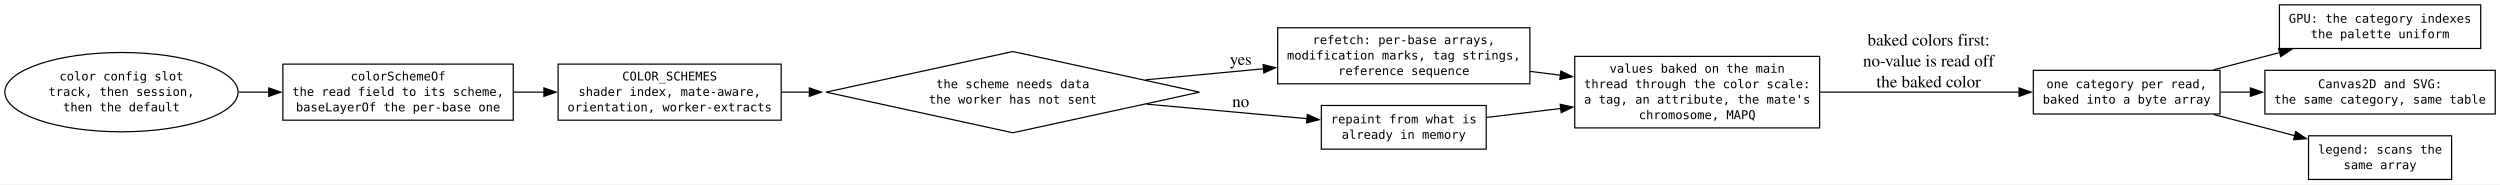
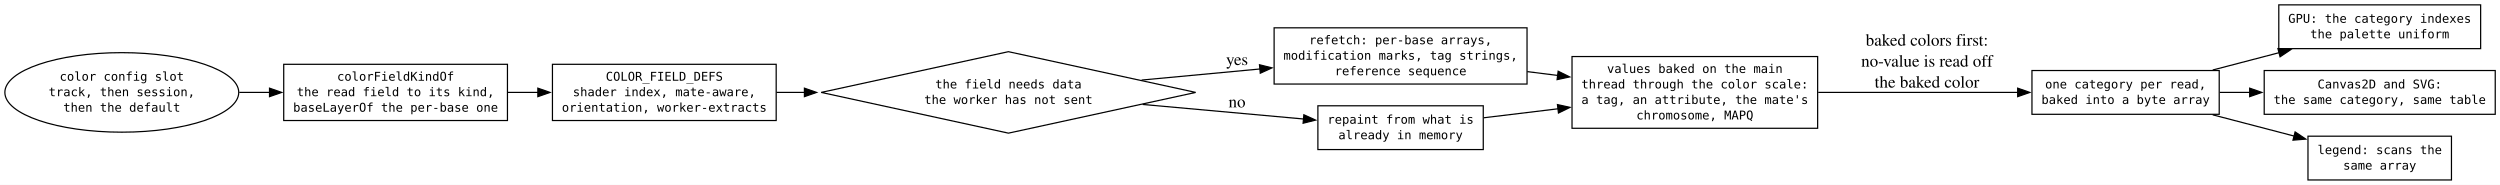
- <svg xmlns="http://www.w3.org/2000/svg" width="2062pt" height="152pt" viewBox="0.00 0.00 2062.00 152.00">
+ <svg xmlns="http://www.w3.org/2000/svg" width="2056pt" height="152pt" viewBox="0.00 0.00 2056.00 152.00">
  <g id="graph0" class="graph" transform="scale(1 1) rotate(0) translate(4 148)">
-     <polygon fill="white" stroke="none" points="-4,4 -4,-148 2058.08,-148 2058.08,4 -4,4" />
+     <polygon fill="white" stroke="none" points="-4,4 -4,-148 2052.08,-148 2052.08,4 -4,4" />
    <g id="node1" class="node">
-       <polygon fill="none" stroke="black" points="831.33,-105.5 677.33,-72 831.33,-38.5 985.33,-72 831.33,-105.5" />
-       <text xml:space="preserve" text-anchor="middle" x="831.33" y="-75.25" font-family="monospace" font-size="10.00">the scheme needs data</text>
-       <text xml:space="preserve" text-anchor="middle" x="831.33" y="-62.5" font-family="monospace" font-size="10.00">the worker has not sent</text>
+       <polygon fill="none" stroke="black" points="825.33,-105.5 671.33,-72 825.33,-38.5 979.33,-72 825.33,-105.5" />
+       <text xml:space="preserve" text-anchor="middle" x="825.33" y="-75.25" font-family="monospace" font-size="10.00">the field needs data</text>
+       <text xml:space="preserve" text-anchor="middle" x="825.33" y="-62.5" font-family="monospace" font-size="10.00">the worker has not sent</text>
    </g>
    <g id="node5" class="node">
-       <polygon fill="none" stroke="black" points="1257.83,-125.12 1049.83,-125.12 1049.83,-78.88 1257.83,-78.88 1257.83,-125.12" />
-       <text xml:space="preserve" text-anchor="middle" x="1153.83" y="-111.62" font-family="monospace" font-size="10.00">refetch: per-base arrays,</text>
-       <text xml:space="preserve" text-anchor="middle" x="1153.83" y="-98.88" font-family="monospace" font-size="10.00">modification marks, tag strings,</text>
-       <text xml:space="preserve" text-anchor="middle" x="1153.83" y="-86.12" font-family="monospace" font-size="10.00">reference sequence</text>
+       <polygon fill="none" stroke="black" points="1251.83,-125.12 1043.83,-125.12 1043.83,-78.88 1251.83,-78.88 1251.83,-125.12" />
+       <text xml:space="preserve" text-anchor="middle" x="1147.83" y="-111.62" font-family="monospace" font-size="10.00">refetch: per-base arrays,</text>
+       <text xml:space="preserve" text-anchor="middle" x="1147.83" y="-98.88" font-family="monospace" font-size="10.00">modification marks, tag strings,</text>
+       <text xml:space="preserve" text-anchor="middle" x="1147.83" y="-86.12" font-family="monospace" font-size="10.00">reference sequence</text>
    </g>
    <g id="edge4" class="edge">
-       <path fill="none" stroke="black" d="M940.84,-82.16C972.27,-85.1 1006.68,-88.32 1038.46,-91.29" />
-       <polygon fill="black" stroke="black" points="1037.8,-94.75 1048.08,-92.19 1038.45,-87.78 1037.8,-94.75" />
-       <text xml:space="preserve" text-anchor="middle" x="1017.58" y="-94.52" font-family="Times,serif" font-size="14.00"> yes</text>
+       <path fill="none" stroke="black" d="M934.84,-82.16C966.27,-85.1 1000.68,-88.32 1032.46,-91.29" />
+       <polygon fill="black" stroke="black" points="1031.8,-94.75 1042.08,-92.19 1032.45,-87.78 1031.8,-94.75" />
+       <text xml:space="preserve" text-anchor="middle" x="1011.58" y="-94.52" font-family="Times,serif" font-size="14.00"> yes</text>
    </g>
    <g id="node6" class="node">
-       <polygon fill="none" stroke="black" points="1221.83,-61 1085.83,-61 1085.83,-25 1221.83,-25 1221.83,-61" />
-       <text xml:space="preserve" text-anchor="middle" x="1153.83" y="-46.25" font-family="monospace" font-size="10.00">repaint from what is</text>
-       <text xml:space="preserve" text-anchor="middle" x="1153.83" y="-33.5" font-family="monospace" font-size="10.00">already in memory</text>
+       <polygon fill="none" stroke="black" points="1215.83,-61 1079.83,-61 1079.83,-25 1215.83,-25 1215.83,-61" />
+       <text xml:space="preserve" text-anchor="middle" x="1147.83" y="-46.25" font-family="monospace" font-size="10.00">repaint from what is</text>
+       <text xml:space="preserve" text-anchor="middle" x="1147.83" y="-33.5" font-family="monospace" font-size="10.00">already in memory</text>
    </g>
    <g id="edge5" class="edge">
-       <path fill="none" stroke="black" d="M941.73,-62.1C985.24,-58.16 1034.31,-53.72 1074.19,-50.12" />
-       <polygon fill="black" stroke="black" points="1074.3,-53.62 1083.94,-49.23 1073.67,-46.65 1074.3,-53.62" />
-       <text xml:space="preserve" text-anchor="middle" x="1017.58" y="-59.71" font-family="Times,serif" font-size="14.00"> no</text>
+       <path fill="none" stroke="black" d="M935.73,-62.1C979.24,-58.16 1028.31,-53.72 1068.19,-50.12" />
+       <polygon fill="black" stroke="black" points="1068.3,-53.62 1077.94,-49.23 1067.67,-46.65 1068.3,-53.62" />
+       <text xml:space="preserve" text-anchor="middle" x="1011.58" y="-59.71" font-family="Times,serif" font-size="14.00"> no</text>
    </g>
    <g id="node2" class="node">
      <ellipse fill="none" stroke="black" cx="96.17" cy="-72" rx="96.17" ry="32.7" />
      <text xml:space="preserve" text-anchor="middle" x="96.17" y="-81.62" font-family="monospace" font-size="10.00">color config slot</text>
      <text xml:space="preserve" text-anchor="middle" x="96.17" y="-68.88" font-family="monospace" font-size="10.00">track, then session,</text>
      <text xml:space="preserve" text-anchor="middle" x="96.17" y="-56.12" font-family="monospace" font-size="10.00">then the default</text>
    </g>
    <g id="node3" class="node">
-       <polygon fill="none" stroke="black" points="419.33,-95.12 229.33,-95.12 229.33,-48.88 419.33,-48.88 419.33,-95.12" />
-       <text xml:space="preserve" text-anchor="middle" x="324.33" y="-81.62" font-family="monospace" font-size="10.00">colorSchemeOf</text>
-       <text xml:space="preserve" text-anchor="middle" x="324.33" y="-68.88" font-family="monospace" font-size="10.00">the read field to its scheme,</text>
-       <text xml:space="preserve" text-anchor="middle" x="324.33" y="-56.12" font-family="monospace" font-size="10.00">baseLayerOf the per-base one</text>
+       <polygon fill="none" stroke="black" points="413.33,-95.12 229.33,-95.12 229.33,-48.88 413.33,-48.88 413.33,-95.12" />
+       <text xml:space="preserve" text-anchor="middle" x="321.33" y="-81.62" font-family="monospace" font-size="10.00">colorFieldKindOf</text>
+       <text xml:space="preserve" text-anchor="middle" x="321.33" y="-68.88" font-family="monospace" font-size="10.00">the read field to its kind,</text>
+       <text xml:space="preserve" text-anchor="middle" x="321.33" y="-56.12" font-family="monospace" font-size="10.00">baseLayerOf the per-base one</text>
    </g>
    <g id="edge1" class="edge">
-       <path fill="none" stroke="black" d="M192.75,-72C201.04,-72 209.46,-72 217.82,-72" />
-       <polygon fill="black" stroke="black" points="217.66,-75.5 227.66,-72 217.66,-68.5 217.66,-75.5" />
+       <path fill="none" stroke="black" d="M192.78,-72C201.08,-72 209.49,-72 217.84,-72" />
+       <polygon fill="black" stroke="black" points="217.65,-75.5 227.65,-72 217.65,-68.5 217.65,-75.5" />
    </g>
    <g id="node4" class="node">
-       <polygon fill="none" stroke="black" points="640.33,-95.12 456.33,-95.12 456.33,-48.88 640.33,-48.88 640.33,-95.12" />
-       <text xml:space="preserve" text-anchor="middle" x="548.33" y="-81.62" font-family="monospace" font-size="10.00">COLOR_SCHEMES</text>
-       <text xml:space="preserve" text-anchor="middle" x="548.33" y="-68.88" font-family="monospace" font-size="10.00">shader index, mate-aware,</text>
-       <text xml:space="preserve" text-anchor="middle" x="548.33" y="-56.12" font-family="monospace" font-size="10.00">orientation, worker-extracts</text>
+       <polygon fill="none" stroke="black" points="634.33,-95.12 450.33,-95.12 450.33,-48.88 634.33,-48.88 634.33,-95.12" />
+       <text xml:space="preserve" text-anchor="middle" x="542.33" y="-81.62" font-family="monospace" font-size="10.00">COLOR_FIELD_DEFS</text>
+       <text xml:space="preserve" text-anchor="middle" x="542.33" y="-68.88" font-family="monospace" font-size="10.00">shader index, mate-aware,</text>
+       <text xml:space="preserve" text-anchor="middle" x="542.33" y="-56.12" font-family="monospace" font-size="10.00">orientation, worker-extracts</text>
    </g>
    <g id="edge2" class="edge">
-       <path fill="none" stroke="black" d="M419.8,-72C428.08,-72 436.48,-72 444.82,-72" />
-       <polygon fill="black" stroke="black" points="444.61,-75.5 454.61,-72 444.61,-68.5 444.61,-75.5" />
+       <path fill="none" stroke="black" d="M413.62,-72C421.85,-72 430.22,-72 438.54,-72" />
+       <polygon fill="black" stroke="black" points="438.33,-75.5 448.33,-72 438.33,-68.5 438.33,-75.5" />
    </g>
    <g id="edge3" class="edge">
-       <path fill="none" stroke="black" d="M640.57,-72C648.05,-72 655.75,-72 663.55,-72" />
-       <polygon fill="black" stroke="black" points="663.55,-75.5 673.55,-72 663.55,-68.5 663.55,-75.5" />
+       <path fill="none" stroke="black" d="M634.57,-72C642.05,-72 649.75,-72 657.55,-72" />
+       <polygon fill="black" stroke="black" points="657.55,-75.5 667.55,-72 657.55,-68.5 657.55,-75.5" />
    </g>
    <g id="node7" class="node">
-       <polygon fill="none" stroke="black" points="1496.83,-101.5 1294.83,-101.5 1294.83,-42.5 1496.83,-42.5 1496.83,-101.5" />
-       <text xml:space="preserve" text-anchor="middle" x="1395.83" y="-88" font-family="monospace" font-size="10.00">values baked on the main</text>
-       <text xml:space="preserve" text-anchor="middle" x="1395.83" y="-75.25" font-family="monospace" font-size="10.00">thread through the color scale:</text>
-       <text xml:space="preserve" text-anchor="middle" x="1395.83" y="-62.5" font-family="monospace" font-size="10.00">a tag, an attribute, the mate's</text>
-       <text xml:space="preserve" text-anchor="middle" x="1395.83" y="-49.75" font-family="monospace" font-size="10.00">chromosome, MAPQ</text>
+       <polygon fill="none" stroke="black" points="1490.83,-101.5 1288.83,-101.5 1288.83,-42.5 1490.83,-42.5 1490.83,-101.5" />
+       <text xml:space="preserve" text-anchor="middle" x="1389.83" y="-88" font-family="monospace" font-size="10.00">values baked on the main</text>
+       <text xml:space="preserve" text-anchor="middle" x="1389.83" y="-75.25" font-family="monospace" font-size="10.00">thread through the color scale:</text>
+       <text xml:space="preserve" text-anchor="middle" x="1389.83" y="-62.5" font-family="monospace" font-size="10.00">a tag, an attribute, the mate's</text>
+       <text xml:space="preserve" text-anchor="middle" x="1389.83" y="-49.75" font-family="monospace" font-size="10.00">chromosome, MAPQ</text>
    </g>
    <g id="edge6" class="edge">
-       <path fill="none" stroke="black" d="M1258.01,-89.1C1266.31,-88.07 1274.71,-87.02 1283.07,-85.97" />
-       <polygon fill="black" stroke="black" points="1283.42,-89.45 1292.91,-84.74 1282.55,-82.51 1283.42,-89.45" />
+       <path fill="none" stroke="black" d="M1252.01,-89.1C1260.31,-88.07 1268.71,-87.02 1277.07,-85.97" />
+       <polygon fill="black" stroke="black" points="1277.42,-89.45 1286.91,-84.74 1276.55,-82.51 1277.42,-89.45" />
    </g>
    <g id="edge7" class="edge">
-       <path fill="none" stroke="black" d="M1222.33,-51.16C1241.36,-53.46 1262.6,-56.02 1283.48,-58.55" />
-       <polygon fill="black" stroke="black" points="1282.84,-61.99 1293.19,-59.72 1283.68,-55.04 1282.84,-61.99" />
+       <path fill="none" stroke="black" d="M1216.33,-51.16C1235.36,-53.46 1256.6,-56.02 1277.48,-58.55" />
+       <polygon fill="black" stroke="black" points="1276.84,-61.99 1287.19,-59.72 1277.68,-55.04 1276.84,-61.99" />
    </g>
    <g id="node8" class="node">
-       <polygon fill="none" stroke="black" points="1827.08,-90 1673.08,-90 1673.08,-54 1827.08,-54 1827.08,-90" />
-       <text xml:space="preserve" text-anchor="middle" x="1750.08" y="-75.25" font-family="monospace" font-size="10.00">one category per read,</text>
-       <text xml:space="preserve" text-anchor="middle" x="1750.08" y="-62.5" font-family="monospace" font-size="10.00">baked into a byte array</text>
+       <polygon fill="none" stroke="black" points="1821.08,-90 1667.08,-90 1667.08,-54 1821.08,-54 1821.08,-90" />
+       <text xml:space="preserve" text-anchor="middle" x="1744.08" y="-75.25" font-family="monospace" font-size="10.00">one category per read,</text>
+       <text xml:space="preserve" text-anchor="middle" x="1744.08" y="-62.5" font-family="monospace" font-size="10.00">baked into a byte array</text>
    </g>
    <g id="edge8" class="edge">
-       <path fill="none" stroke="black" d="M1497.3,-72C1549.09,-72 1611.65,-72 1661.45,-72" />
-       <polygon fill="black" stroke="black" points="1661.33,-75.5 1671.33,-72 1661.33,-68.5 1661.33,-75.5" />
-       <text xml:space="preserve" text-anchor="middle" x="1584.96" y="-110.45" font-family="Times,serif" font-size="14.00"> baked colors first:</text>
-       <text xml:space="preserve" text-anchor="middle" x="1584.96" y="-93.2" font-family="Times,serif" font-size="14.00"> no-value is read off</text>
-       <text xml:space="preserve" text-anchor="middle" x="1584.96" y="-75.95" font-family="Times,serif" font-size="14.00"> the baked color</text>
+       <path fill="none" stroke="black" d="M1491.3,-72C1543.09,-72 1605.65,-72 1655.45,-72" />
+       <polygon fill="black" stroke="black" points="1655.33,-75.5 1665.33,-72 1655.33,-68.5 1655.33,-75.5" />
+       <text xml:space="preserve" text-anchor="middle" x="1578.96" y="-110.45" font-family="Times,serif" font-size="14.00"> baked colors first:</text>
+       <text xml:space="preserve" text-anchor="middle" x="1578.96" y="-93.2" font-family="Times,serif" font-size="14.00"> no-value is read off</text>
+       <text xml:space="preserve" text-anchor="middle" x="1578.96" y="-75.95" font-family="Times,serif" font-size="14.00"> the baked color</text>
    </g>
    <g id="node9" class="node">
-       <polygon fill="none" stroke="black" points="2042.08,-144 1876.08,-144 1876.08,-108 2042.08,-108 2042.08,-144" />
-       <text xml:space="preserve" text-anchor="middle" x="1959.08" y="-129.25" font-family="monospace" font-size="10.00">GPU: the category indexes</text>
-       <text xml:space="preserve" text-anchor="middle" x="1959.08" y="-116.5" font-family="monospace" font-size="10.00">the palette uniform</text>
+       <polygon fill="none" stroke="black" points="2036.08,-144 1870.08,-144 1870.08,-108 2036.08,-108 2036.08,-144" />
+       <text xml:space="preserve" text-anchor="middle" x="1953.08" y="-129.25" font-family="monospace" font-size="10.00">GPU: the category indexes</text>
+       <text xml:space="preserve" text-anchor="middle" x="1953.08" y="-116.5" font-family="monospace" font-size="10.00">the palette uniform</text>
    </g>
    <g id="edge9" class="edge">
-       <path fill="none" stroke="black" d="M1821.74,-90.43C1839.3,-95.01 1858.26,-99.96 1876.3,-104.67" />
-       <polygon fill="black" stroke="black" points="1875.37,-108.04 1885.93,-107.18 1877.13,-101.27 1875.37,-108.04" />
+       <path fill="none" stroke="black" d="M1815.74,-90.43C1833.3,-95.01 1852.26,-99.96 1870.3,-104.67" />
+       <polygon fill="black" stroke="black" points="1869.37,-108.04 1879.93,-107.18 1871.13,-101.27 1869.37,-108.04" />
    </g>
    <g id="node10" class="node">
-       <polygon fill="none" stroke="black" points="2054.08,-90 1864.08,-90 1864.08,-54 2054.08,-54 2054.08,-90" />
-       <text xml:space="preserve" text-anchor="middle" x="1959.08" y="-75.25" font-family="monospace" font-size="10.00">Canvas2D and SVG:</text>
-       <text xml:space="preserve" text-anchor="middle" x="1959.08" y="-62.5" font-family="monospace" font-size="10.00">the same category, same table</text>
+       <polygon fill="none" stroke="black" points="2048.08,-90 1858.08,-90 1858.08,-54 2048.08,-54 2048.08,-90" />
+       <text xml:space="preserve" text-anchor="middle" x="1953.08" y="-75.25" font-family="monospace" font-size="10.00">Canvas2D and SVG:</text>
+       <text xml:space="preserve" text-anchor="middle" x="1953.08" y="-62.5" font-family="monospace" font-size="10.00">the same category, same table</text>
    </g>
    <g id="edge10" class="edge">
-       <path fill="none" stroke="black" d="M1827.57,-72C1835.65,-72 1843.96,-72 1852.29,-72" />
-       <polygon fill="black" stroke="black" points="1852.13,-75.5 1862.13,-72 1852.13,-68.5 1852.13,-75.5" />
+       <path fill="none" stroke="black" d="M1821.57,-72C1829.65,-72 1837.96,-72 1846.29,-72" />
+       <polygon fill="black" stroke="black" points="1846.13,-75.5 1856.13,-72 1846.13,-68.5 1846.13,-75.5" />
    </g>
    <g id="node11" class="node">
-       <polygon fill="none" stroke="black" points="2018.08,-36 1900.08,-36 1900.08,0 2018.08,0 2018.08,-36" />
-       <text xml:space="preserve" text-anchor="middle" x="1959.08" y="-21.25" font-family="monospace" font-size="10.00">legend: scans the</text>
-       <text xml:space="preserve" text-anchor="middle" x="1959.08" y="-8.5" font-family="monospace" font-size="10.00">same array</text>
+       <polygon fill="none" stroke="black" points="2012.08,-36 1894.08,-36 1894.08,0 2012.08,0 2012.08,-36" />
+       <text xml:space="preserve" text-anchor="middle" x="1953.08" y="-21.25" font-family="monospace" font-size="10.00">legend: scans the</text>
+       <text xml:space="preserve" text-anchor="middle" x="1953.08" y="-8.5" font-family="monospace" font-size="10.00">same array</text>
    </g>
    <g id="edge11" class="edge">
-       <path fill="none" stroke="black" d="M1821.74,-53.57C1843.38,-47.92 1867.16,-41.72 1888.72,-36.09" />
-       <polygon fill="black" stroke="black" points="1889.51,-39.51 1898.3,-33.6 1887.74,-32.73 1889.51,-39.51" />
+       <path fill="none" stroke="black" d="M1815.74,-53.57C1837.38,-47.92 1861.16,-41.72 1882.72,-36.09" />
+       <polygon fill="black" stroke="black" points="1883.51,-39.51 1892.3,-33.6 1881.74,-32.73 1883.51,-39.51" />
    </g>
  </g>
</svg>
